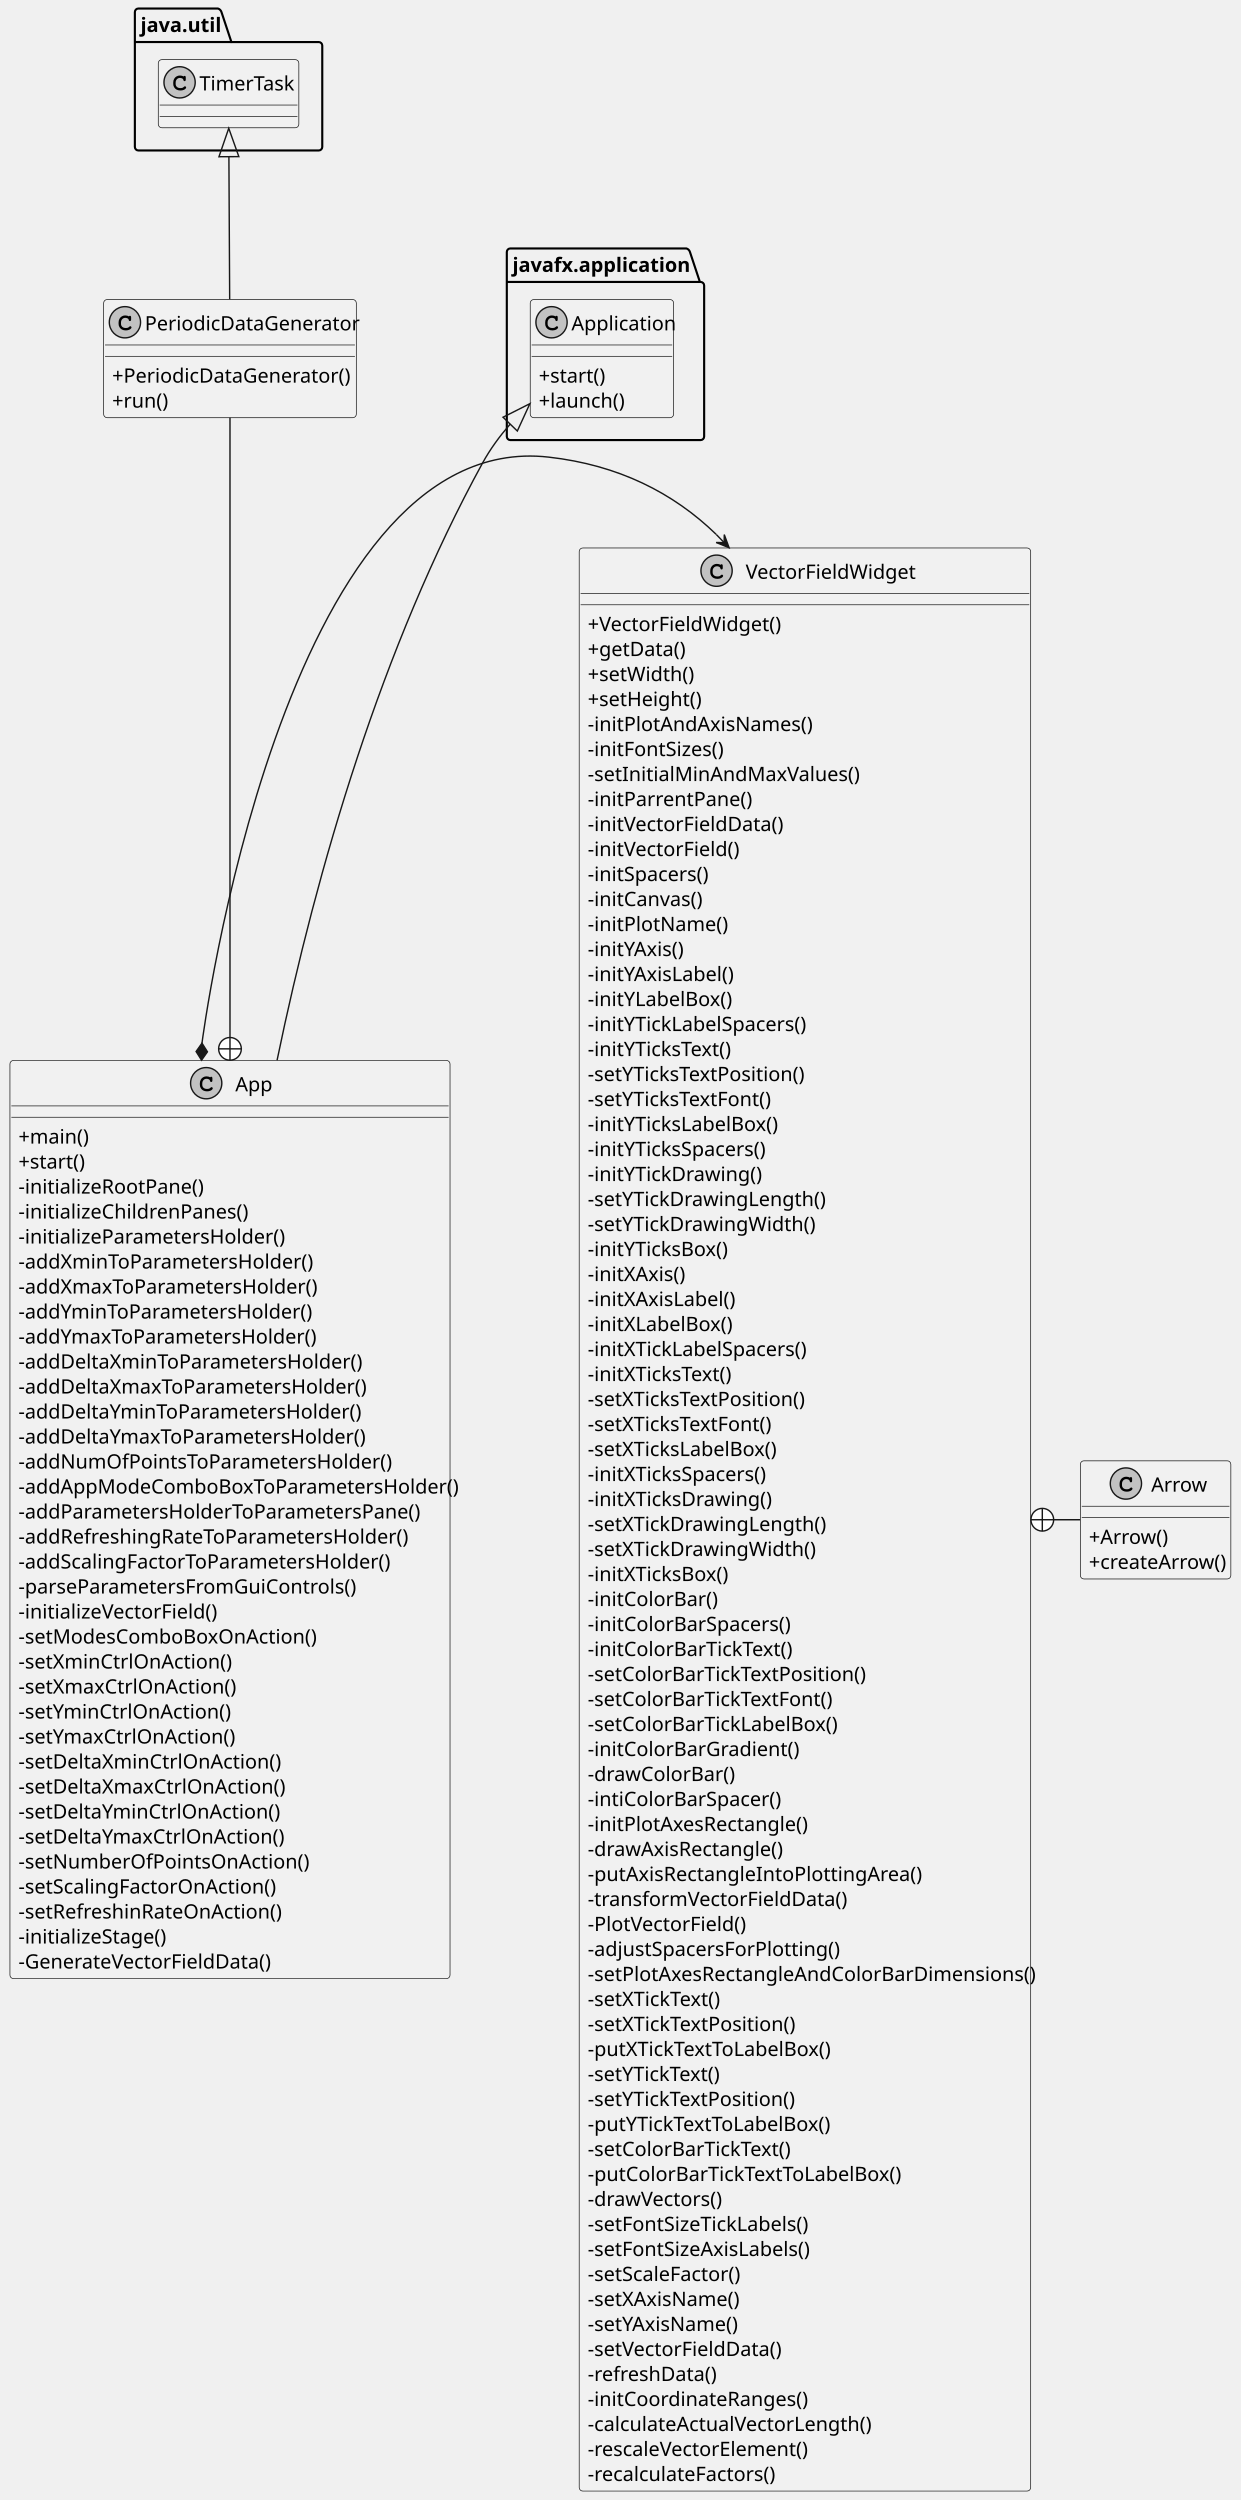
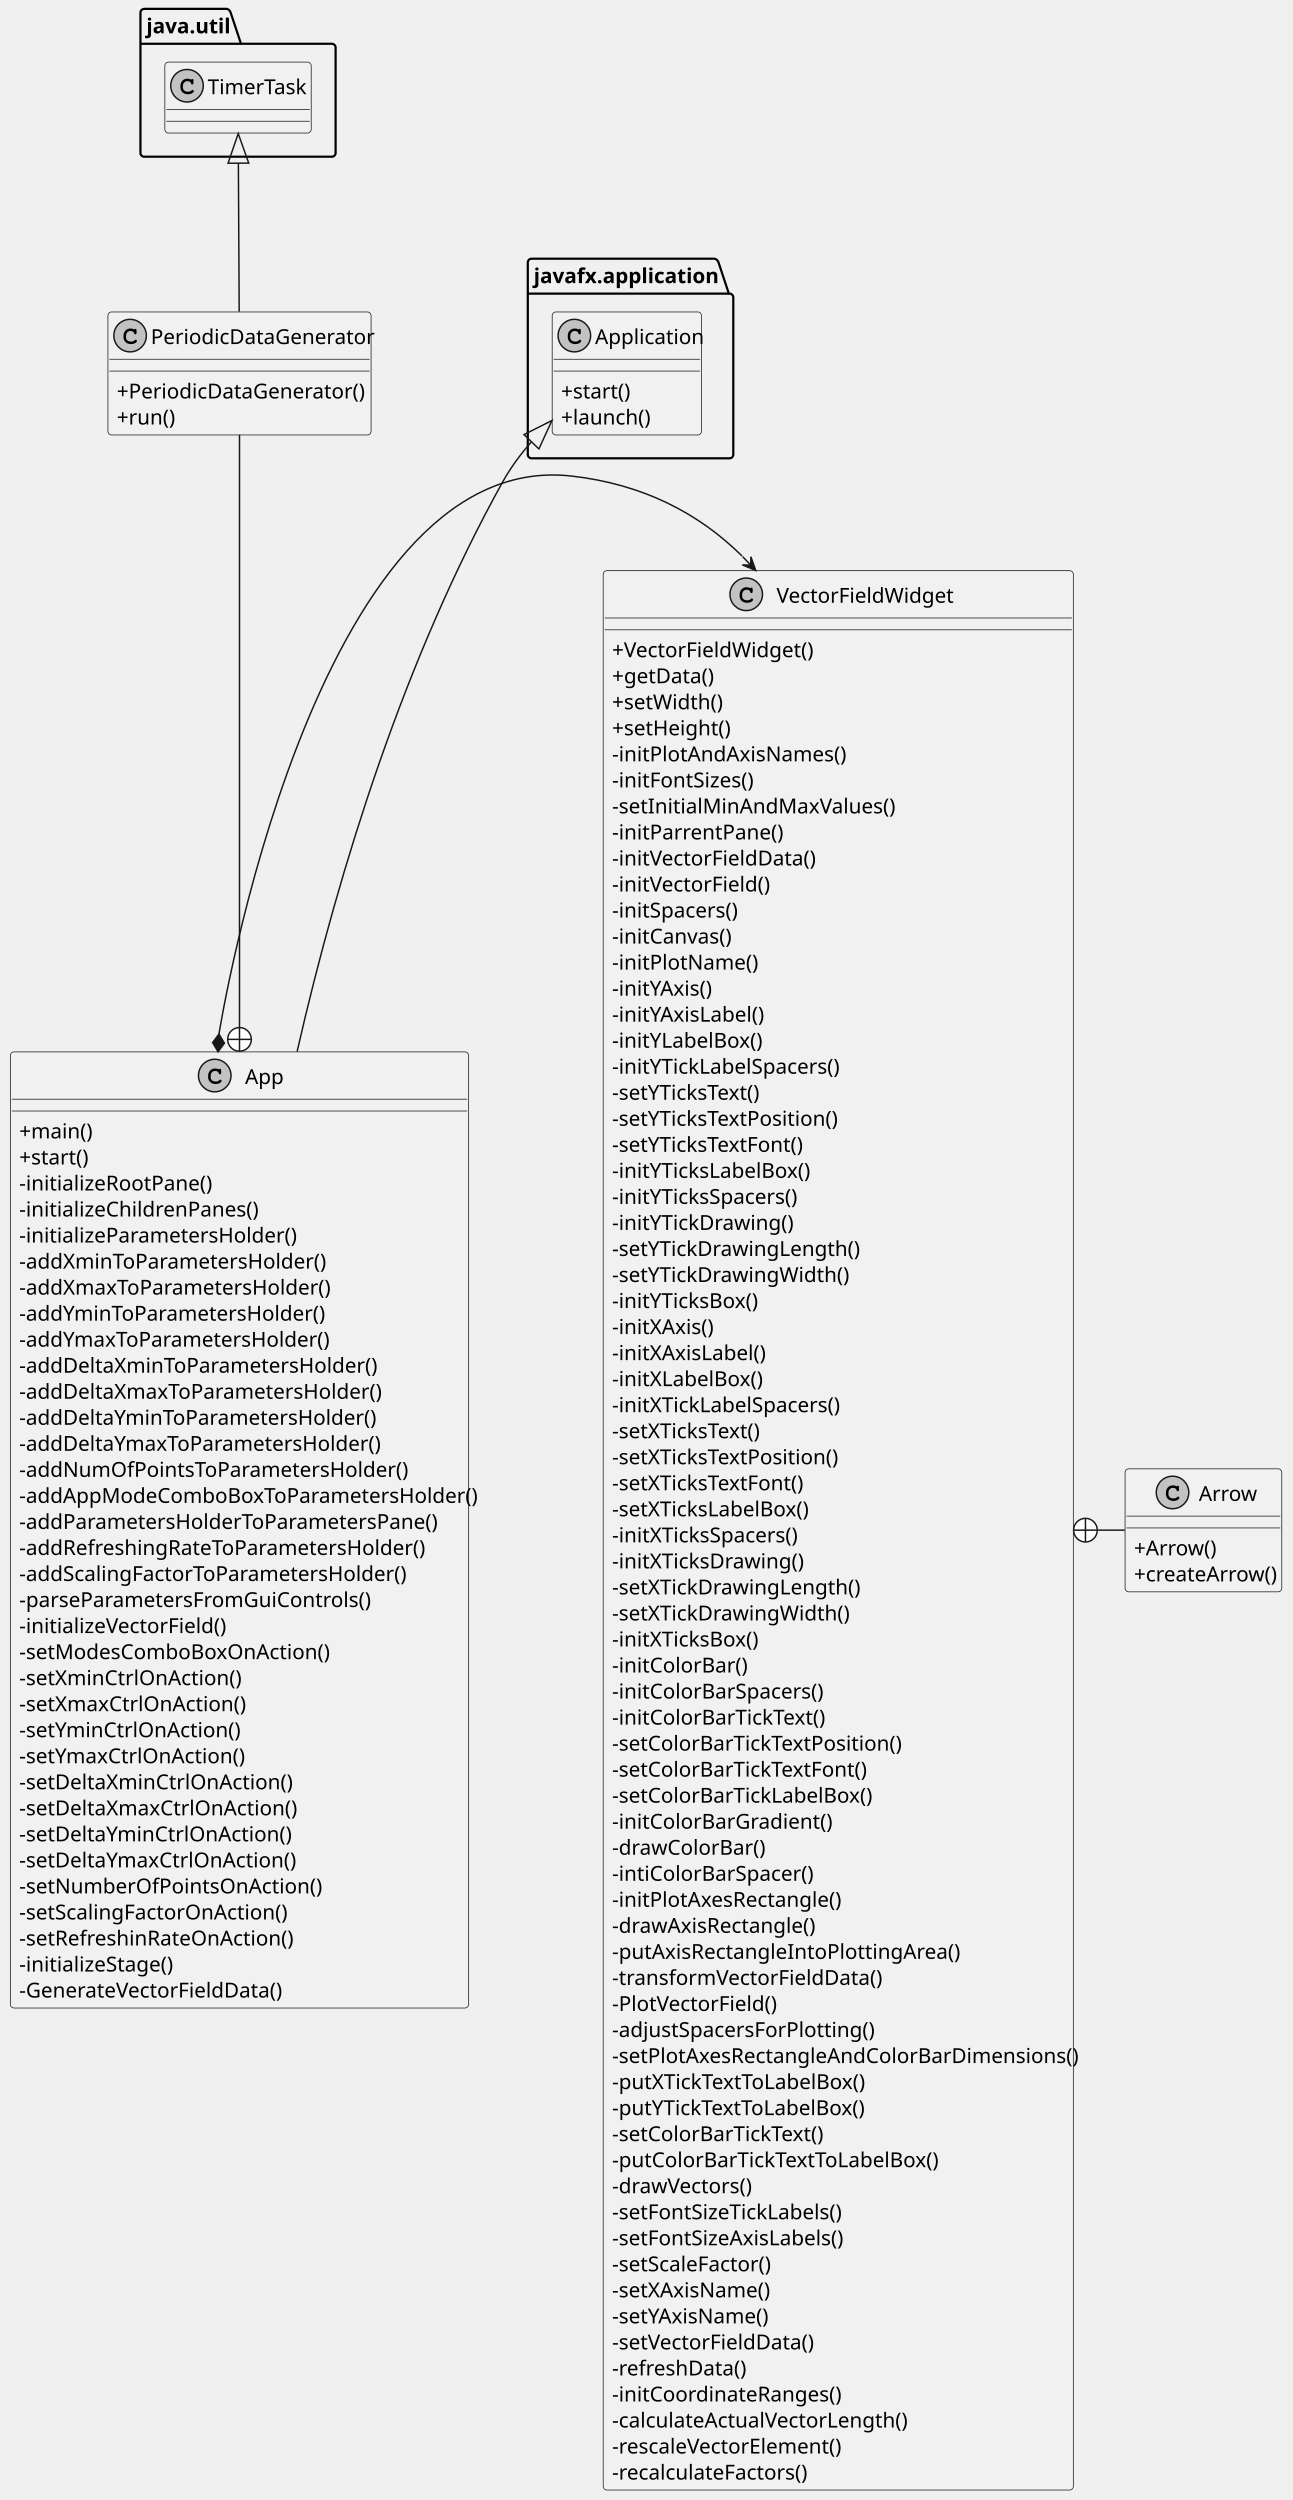
- <svg xmlns="http://www.w3.org/2000/svg" contentStyleType="text/css" height="1761px" preserveAspectRatio="none" style="width:874px;height:1761px;background:#FFFFFF;" version="1.1" viewBox="0 0 874 1761" width="874px" zoomAndPan="magnify">
+ <svg xmlns="http://www.w3.org/2000/svg" contentStyleType="text/css" height="1691px" preserveAspectRatio="none" style="width:874px;height:1691px;background:#FFFFFF;" version="1.1" viewBox="0 0 874 1691" width="874px" zoomAndPan="magnify">
  <defs />
  <g>
    <g id="cluster_javafx.application">
      <path d="M359.5,175 L483.5,175 A3.75,3.75 0 0 1 486,177.5 L493,198.609 L493.5,198.609 A2.5,2.5 0 0 1 496,201.109 L496,307.5 A2.5,2.5 0 0 1 493.5,310 L359.5,310 A2.5,2.5 0 0 1 357,307.5 L357,177.5 A2.5,2.5 0 0 1 359.5,175 " fill="none" style="stroke:#000000;stroke-width:1.5;" />
      <line style="stroke:#000000;stroke-width:1.5;" x1="357" x2="493" y1="198.609" y2="198.609" />
      <text fill="#000000" font-family="sans-serif" font-size="14" font-weight="bold" lengthAdjust="spacing" textLength="123" x="361" y="191.533">javafx.application</text>
    </g>
    <g id="cluster_java.util">
      <path d="M97.5,6 L153.5,6 A3.75,3.75 0 0 1 156,8.5 L163,29.609 L224.5,29.609 A2.5,2.5 0 0 1 227,32.109 L227,103.5 A2.5,2.5 0 0 1 224.5,106 L97.5,106 A2.5,2.5 0 0 1 95,103.5 L95,8.5 A2.5,2.5 0 0 1 97.5,6 " fill="none" style="stroke:#000000;stroke-width:1.5;" />
      <line style="stroke:#000000;stroke-width:1.5;" x1="95" x2="163" y1="29.609" y2="29.609" />
      <text fill="#000000" font-family="sans-serif" font-size="14" font-weight="bold" lengthAdjust="spacing" textLength="55" x="99" y="22.533">java.util</text>
    </g>
    <g id="elem_App">
-       <rect codeLine="11" fill="#F1F1F1" height="646.719" id="App" rx="2.5" ry="2.5" style="stroke:#181818;stroke-width:0.5;" width="310" x="7" y="747" />
-       <ellipse cx="145.25" cy="763" fill="#C2C2C2" rx="11" ry="11" style="stroke:#181818;stroke-width:1.0;" />
-       <path d="M148.016,758.875 Q148.172,758.656 148.359,758.547 Q148.547,758.438 148.766,758.438 Q149.141,758.438 149.375,758.703 Q149.609,758.953 149.609,759.562 L149.609,761.016 Q149.609,761.625 149.375,761.891 Q149.141,762.156 148.766,762.156 Q148.422,762.156 148.219,761.953 Q148.016,761.766 147.906,761.25 Q147.859,760.891 147.672,760.703 Q147.344,760.328 146.734,760.109 Q146.125,759.891 145.5,759.891 Q144.734,759.891 144.094,760.219 Q143.469,760.547 142.969,761.297 Q142.484,762.047 142.484,763.078 L142.484,764.172 Q142.484,765.406 143.375,766.234 Q144.266,767.047 145.859,767.047 Q146.797,767.047 147.453,766.797 Q147.844,766.641 148.266,766.203 Q148.531,765.938 148.672,765.859 Q148.828,765.781 149.031,765.781 Q149.359,765.781 149.609,766.047 Q149.875,766.297 149.875,766.641 Q149.875,766.984 149.531,767.391 Q149.031,767.969 148.234,768.297 Q147.156,768.75 145.859,768.75 Q144.344,768.75 143.141,768.125 Q142.156,767.625 141.469,766.562 Q140.781,765.484 140.781,764.203 L140.781,763.047 Q140.781,761.719 141.391,760.578 Q142.016,759.422 143.109,758.812 Q144.203,758.188 145.438,758.188 Q146.172,758.188 146.812,758.359 Q147.469,758.516 148.016,758.875 Z " fill="#000000" />
-       <text fill="#000000" font-family="sans-serif" font-size="14" lengthAdjust="spacing" textLength="25" x="165.75" y="768.729">App</text>
-       <line style="stroke:#181818;stroke-width:0.5;" x1="8" x2="316" y1="779" y2="779" />
-       <line style="stroke:#181818;stroke-width:0.5;" x1="8" x2="316" y1="787" y2="787" />
-       <text fill="#000000" font-family="sans-serif" font-size="14" lengthAdjust="spacing" textLength="48" x="13" y="805.533">+main()</text>
-       <text fill="#000000" font-family="sans-serif" font-size="14" lengthAdjust="spacing" textLength="46" x="13" y="823.143">+start()</text>
-       <text fill="#000000" font-family="sans-serif" font-size="14" lengthAdjust="spacing" textLength="127" x="13" y="840.752">-initializeRootPane()</text>
-       <text fill="#000000" font-family="sans-serif" font-size="14" lengthAdjust="spacing" textLength="157" x="13" y="858.361">-initializeChildrenPanes()</text>
-       <text fill="#000000" font-family="sans-serif" font-size="14" lengthAdjust="spacing" textLength="178" x="13" y="875.971">-initializeParametersHolder()</text>
-       <text fill="#000000" font-family="sans-serif" font-size="14" lengthAdjust="spacing" textLength="200" x="13" y="893.58">-addXminToParametersHolder()</text>
-       <text fill="#000000" font-family="sans-serif" font-size="14" lengthAdjust="spacing" textLength="203" x="13" y="911.189">-addXmaxToParametersHolder()</text>
-       <text fill="#000000" font-family="sans-serif" font-size="14" lengthAdjust="spacing" textLength="201" x="13" y="928.799">-addYminToParametersHolder()</text>
-       <text fill="#000000" font-family="sans-serif" font-size="14" lengthAdjust="spacing" textLength="204" x="13" y="946.408">-addYmaxToParametersHolder()</text>
-       <text fill="#000000" font-family="sans-serif" font-size="14" lengthAdjust="spacing" textLength="233" x="13" y="964.018">-addDeltaXminToParametersHolder()</text>
-       <text fill="#000000" font-family="sans-serif" font-size="14" lengthAdjust="spacing" textLength="236" x="13" y="981.627">-addDeltaXmaxToParametersHolder()</text>
-       <text fill="#000000" font-family="sans-serif" font-size="14" lengthAdjust="spacing" textLength="234" x="13" y="999.236">-addDeltaYminToParametersHolder()</text>
-       <text fill="#000000" font-family="sans-serif" font-size="14" lengthAdjust="spacing" textLength="237" x="13" y="1016.846">-addDeltaYmaxToParametersHolder()</text>
-       <text fill="#000000" font-family="sans-serif" font-size="14" lengthAdjust="spacing" textLength="252" x="13" y="1034.455">-addNumOfPointsToParametersHolder()</text>
-       <text fill="#000000" font-family="sans-serif" font-size="14" lengthAdjust="spacing" textLength="298" x="13" y="1052.064">-addAppModeComboBoxToParametersHolder()</text>
-       <text fill="#000000" font-family="sans-serif" font-size="14" lengthAdjust="spacing" textLength="276" x="13" y="1069.674">-addParametersHolderToParametersPane()</text>
-       <text fill="#000000" font-family="sans-serif" font-size="14" lengthAdjust="spacing" textLength="269" x="13" y="1087.283">-addRefreshingRateToParametersHolder()</text>
-       <text fill="#000000" font-family="sans-serif" font-size="14" lengthAdjust="spacing" textLength="257" x="13" y="1104.893">-addScalingFactorToParametersHolder()</text>
-       <text fill="#000000" font-family="sans-serif" font-size="14" lengthAdjust="spacing" textLength="232" x="13" y="1122.502">-parseParametersFromGuiControls()</text>
-       <text fill="#000000" font-family="sans-serif" font-size="14" lengthAdjust="spacing" textLength="136" x="13" y="1140.111">-initializeVectorField()</text>
-       <text fill="#000000" font-family="sans-serif" font-size="14" lengthAdjust="spacing" textLength="202" x="13" y="1157.721">-setModesComboBoxOnAction()</text>
-       <text fill="#000000" font-family="sans-serif" font-size="14" lengthAdjust="spacing" textLength="144" x="13" y="1175.33">-setXminCtrlOnAction()</text>
-       <text fill="#000000" font-family="sans-serif" font-size="14" lengthAdjust="spacing" textLength="147" x="13" y="1192.939">-setXmaxCtrlOnAction()</text>
-       <text fill="#000000" font-family="sans-serif" font-size="14" lengthAdjust="spacing" textLength="145" x="13" y="1210.549">-setYminCtrlOnAction()</text>
-       <text fill="#000000" font-family="sans-serif" font-size="14" lengthAdjust="spacing" textLength="148" x="13" y="1228.158">-setYmaxCtrlOnAction()</text>
-       <text fill="#000000" font-family="sans-serif" font-size="14" lengthAdjust="spacing" textLength="177" x="13" y="1245.768">-setDeltaXminCtrlOnAction()</text>
-       <text fill="#000000" font-family="sans-serif" font-size="14" lengthAdjust="spacing" textLength="180" x="13" y="1263.377">-setDeltaXmaxCtrlOnAction()</text>
-       <text fill="#000000" font-family="sans-serif" font-size="14" lengthAdjust="spacing" textLength="178" x="13" y="1280.986">-setDeltaYminCtrlOnAction()</text>
-       <text fill="#000000" font-family="sans-serif" font-size="14" lengthAdjust="spacing" textLength="181" x="13" y="1298.596">-setDeltaYmaxCtrlOnAction()</text>
-       <text fill="#000000" font-family="sans-serif" font-size="14" lengthAdjust="spacing" textLength="195" x="13" y="1316.205">-setNumberOfPointsOnAction()</text>
-       <text fill="#000000" font-family="sans-serif" font-size="14" lengthAdjust="spacing" textLength="179" x="13" y="1333.814">-setScalingFactorOnAction()</text>
-       <text fill="#000000" font-family="sans-serif" font-size="14" lengthAdjust="spacing" textLength="183" x="13" y="1351.424">-setRefreshinRateOnAction()</text>
-       <text fill="#000000" font-family="sans-serif" font-size="14" lengthAdjust="spacing" textLength="101" x="13" y="1369.033">-initializeStage()</text>
-       <text fill="#000000" font-family="sans-serif" font-size="14" lengthAdjust="spacing" textLength="177" x="13" y="1386.643">-GenerateVectorFieldData()</text>
+       <rect codeLine="11" fill="#F1F1F1" height="646.719" id="App" rx="2.5" ry="2.5" style="stroke:#181818;stroke-width:0.5;" width="310" x="7" y="711.5" />
+       <ellipse cx="145.25" cy="727.5" fill="#C2C2C2" rx="11" ry="11" style="stroke:#181818;stroke-width:1.0;" />
+       <path d="M148.016,723.375 Q148.172,723.156 148.359,723.047 Q148.547,722.938 148.766,722.938 Q149.141,722.938 149.375,723.203 Q149.609,723.453 149.609,724.062 L149.609,725.516 Q149.609,726.125 149.375,726.391 Q149.141,726.656 148.766,726.656 Q148.422,726.656 148.219,726.453 Q148.016,726.266 147.906,725.75 Q147.859,725.391 147.672,725.203 Q147.344,724.828 146.734,724.609 Q146.125,724.391 145.5,724.391 Q144.734,724.391 144.094,724.719 Q143.469,725.047 142.969,725.797 Q142.484,726.547 142.484,727.578 L142.484,728.672 Q142.484,729.906 143.375,730.734 Q144.266,731.547 145.859,731.547 Q146.797,731.547 147.453,731.297 Q147.844,731.141 148.266,730.703 Q148.531,730.438 148.672,730.359 Q148.828,730.281 149.031,730.281 Q149.359,730.281 149.609,730.547 Q149.875,730.797 149.875,731.141 Q149.875,731.484 149.531,731.891 Q149.031,732.469 148.234,732.797 Q147.156,733.25 145.859,733.25 Q144.344,733.25 143.141,732.625 Q142.156,732.125 141.469,731.062 Q140.781,729.984 140.781,728.703 L140.781,727.547 Q140.781,726.219 141.391,725.078 Q142.016,723.922 143.109,723.312 Q144.203,722.688 145.438,722.688 Q146.172,722.688 146.812,722.859 Q147.469,723.016 148.016,723.375 Z " fill="#000000" />
+       <text fill="#000000" font-family="sans-serif" font-size="14" lengthAdjust="spacing" textLength="25" x="165.75" y="733.229">App</text>
+       <line style="stroke:#181818;stroke-width:0.5;" x1="8" x2="316" y1="743.5" y2="743.5" />
+       <line style="stroke:#181818;stroke-width:0.5;" x1="8" x2="316" y1="751.5" y2="751.5" />
+       <text fill="#000000" font-family="sans-serif" font-size="14" lengthAdjust="spacing" textLength="48" x="13" y="770.033">+main()</text>
+       <text fill="#000000" font-family="sans-serif" font-size="14" lengthAdjust="spacing" textLength="46" x="13" y="787.643">+start()</text>
+       <text fill="#000000" font-family="sans-serif" font-size="14" lengthAdjust="spacing" textLength="127" x="13" y="805.252">-initializeRootPane()</text>
+       <text fill="#000000" font-family="sans-serif" font-size="14" lengthAdjust="spacing" textLength="157" x="13" y="822.861">-initializeChildrenPanes()</text>
+       <text fill="#000000" font-family="sans-serif" font-size="14" lengthAdjust="spacing" textLength="178" x="13" y="840.471">-initializeParametersHolder()</text>
+       <text fill="#000000" font-family="sans-serif" font-size="14" lengthAdjust="spacing" textLength="200" x="13" y="858.08">-addXminToParametersHolder()</text>
+       <text fill="#000000" font-family="sans-serif" font-size="14" lengthAdjust="spacing" textLength="203" x="13" y="875.689">-addXmaxToParametersHolder()</text>
+       <text fill="#000000" font-family="sans-serif" font-size="14" lengthAdjust="spacing" textLength="201" x="13" y="893.299">-addYminToParametersHolder()</text>
+       <text fill="#000000" font-family="sans-serif" font-size="14" lengthAdjust="spacing" textLength="204" x="13" y="910.908">-addYmaxToParametersHolder()</text>
+       <text fill="#000000" font-family="sans-serif" font-size="14" lengthAdjust="spacing" textLength="233" x="13" y="928.518">-addDeltaXminToParametersHolder()</text>
+       <text fill="#000000" font-family="sans-serif" font-size="14" lengthAdjust="spacing" textLength="236" x="13" y="946.127">-addDeltaXmaxToParametersHolder()</text>
+       <text fill="#000000" font-family="sans-serif" font-size="14" lengthAdjust="spacing" textLength="234" x="13" y="963.736">-addDeltaYminToParametersHolder()</text>
+       <text fill="#000000" font-family="sans-serif" font-size="14" lengthAdjust="spacing" textLength="237" x="13" y="981.346">-addDeltaYmaxToParametersHolder()</text>
+       <text fill="#000000" font-family="sans-serif" font-size="14" lengthAdjust="spacing" textLength="252" x="13" y="998.955">-addNumOfPointsToParametersHolder()</text>
+       <text fill="#000000" font-family="sans-serif" font-size="14" lengthAdjust="spacing" textLength="298" x="13" y="1016.564">-addAppModeComboBoxToParametersHolder()</text>
+       <text fill="#000000" font-family="sans-serif" font-size="14" lengthAdjust="spacing" textLength="276" x="13" y="1034.174">-addParametersHolderToParametersPane()</text>
+       <text fill="#000000" font-family="sans-serif" font-size="14" lengthAdjust="spacing" textLength="269" x="13" y="1051.783">-addRefreshingRateToParametersHolder()</text>
+       <text fill="#000000" font-family="sans-serif" font-size="14" lengthAdjust="spacing" textLength="257" x="13" y="1069.393">-addScalingFactorToParametersHolder()</text>
+       <text fill="#000000" font-family="sans-serif" font-size="14" lengthAdjust="spacing" textLength="232" x="13" y="1087.002">-parseParametersFromGuiControls()</text>
+       <text fill="#000000" font-family="sans-serif" font-size="14" lengthAdjust="spacing" textLength="136" x="13" y="1104.611">-initializeVectorField()</text>
+       <text fill="#000000" font-family="sans-serif" font-size="14" lengthAdjust="spacing" textLength="202" x="13" y="1122.221">-setModesComboBoxOnAction()</text>
+       <text fill="#000000" font-family="sans-serif" font-size="14" lengthAdjust="spacing" textLength="144" x="13" y="1139.83">-setXminCtrlOnAction()</text>
+       <text fill="#000000" font-family="sans-serif" font-size="14" lengthAdjust="spacing" textLength="147" x="13" y="1157.439">-setXmaxCtrlOnAction()</text>
+       <text fill="#000000" font-family="sans-serif" font-size="14" lengthAdjust="spacing" textLength="145" x="13" y="1175.049">-setYminCtrlOnAction()</text>
+       <text fill="#000000" font-family="sans-serif" font-size="14" lengthAdjust="spacing" textLength="148" x="13" y="1192.658">-setYmaxCtrlOnAction()</text>
+       <text fill="#000000" font-family="sans-serif" font-size="14" lengthAdjust="spacing" textLength="177" x="13" y="1210.268">-setDeltaXminCtrlOnAction()</text>
+       <text fill="#000000" font-family="sans-serif" font-size="14" lengthAdjust="spacing" textLength="180" x="13" y="1227.877">-setDeltaXmaxCtrlOnAction()</text>
+       <text fill="#000000" font-family="sans-serif" font-size="14" lengthAdjust="spacing" textLength="178" x="13" y="1245.486">-setDeltaYminCtrlOnAction()</text>
+       <text fill="#000000" font-family="sans-serif" font-size="14" lengthAdjust="spacing" textLength="181" x="13" y="1263.096">-setDeltaYmaxCtrlOnAction()</text>
+       <text fill="#000000" font-family="sans-serif" font-size="14" lengthAdjust="spacing" textLength="195" x="13" y="1280.705">-setNumberOfPointsOnAction()</text>
+       <text fill="#000000" font-family="sans-serif" font-size="14" lengthAdjust="spacing" textLength="179" x="13" y="1298.314">-setScalingFactorOnAction()</text>
+       <text fill="#000000" font-family="sans-serif" font-size="14" lengthAdjust="spacing" textLength="183" x="13" y="1315.924">-setRefreshinRateOnAction()</text>
+       <text fill="#000000" font-family="sans-serif" font-size="14" lengthAdjust="spacing" textLength="101" x="13" y="1333.533">-initializeStage()</text>
+       <text fill="#000000" font-family="sans-serif" font-size="14" lengthAdjust="spacing" textLength="177" x="13" y="1351.143">-GenerateVectorFieldData()</text>
    </g>
    <g id="elem_PeriodicDataGenerator">
      <rect codeLine="47" fill="#F1F1F1" height="83.219" id="PeriodicDataGenerator" rx="2.5" ry="2.5" style="stroke:#181818;stroke-width:0.5;" width="178" x="73" y="211" />
      <ellipse cx="88" cy="227" fill="#C2C2C2" rx="11" ry="11" style="stroke:#181818;stroke-width:1.0;" />
      <path d="M90.766,222.875 Q90.922,222.656 91.109,222.547 Q91.297,222.438 91.516,222.438 Q91.891,222.438 92.125,222.703 Q92.359,222.953 92.359,223.562 L92.359,225.016 Q92.359,225.625 92.125,225.891 Q91.891,226.156 91.516,226.156 Q91.172,226.156 90.969,225.953 Q90.766,225.766 90.656,225.25 Q90.609,224.891 90.422,224.703 Q90.094,224.328 89.484,224.109 Q88.875,223.891 88.25,223.891 Q87.484,223.891 86.844,224.219 Q86.219,224.547 85.719,225.297 Q85.234,226.047 85.234,227.078 L85.234,228.172 Q85.234,229.406 86.125,230.234 Q87.016,231.047 88.609,231.047 Q89.547,231.047 90.203,230.797 Q90.594,230.641 91.016,230.203 Q91.281,229.938 91.422,229.859 Q91.578,229.781 91.781,229.781 Q92.109,229.781 92.359,230.047 Q92.625,230.297 92.625,230.641 Q92.625,230.984 92.281,231.391 Q91.781,231.969 90.984,232.297 Q89.906,232.75 88.609,232.75 Q87.094,232.75 85.891,232.125 Q84.906,231.625 84.219,230.562 Q83.531,229.484 83.531,228.203 L83.531,227.047 Q83.531,225.719 84.141,224.578 Q84.766,223.422 85.859,222.812 Q86.953,222.188 88.188,222.188 Q88.922,222.188 89.562,222.359 Q90.219,222.516 90.766,222.875 Z " fill="#000000" />
      <text fill="#000000" font-family="sans-serif" font-size="14" lengthAdjust="spacing" textLength="146" x="102" y="232.728">PeriodicDataGenerator</text>
      <line style="stroke:#181818;stroke-width:0.5;" x1="74" x2="250" y1="243" y2="243" />
      <line style="stroke:#181818;stroke-width:0.5;" x1="74" x2="250" y1="251" y2="251" />
      <text fill="#000000" font-family="sans-serif" font-size="14" lengthAdjust="spacing" textLength="164" x="79" y="269.533">+PeriodicDataGenerator()</text>
      <text fill="#000000" font-family="sans-serif" font-size="14" lengthAdjust="spacing" textLength="39" x="79" y="287.143">+run()</text>
    </g>
    <g id="elem_javafx.application.Application">
      <rect codeLine="7" fill="#F1F1F1" height="83.219" id="javafx.application.Application" rx="2.5" ry="2.5" style="stroke:#181818;stroke-width:0.5;" width="101" x="373.5" y="211" />
      <ellipse cx="388.5" cy="227" fill="#C2C2C2" rx="11" ry="11" style="stroke:#181818;stroke-width:1.0;" />
      <path d="M391.266,222.875 Q391.422,222.656 391.609,222.547 Q391.797,222.438 392.016,222.438 Q392.391,222.438 392.625,222.703 Q392.859,222.953 392.859,223.562 L392.859,225.016 Q392.859,225.625 392.625,225.891 Q392.391,226.156 392.016,226.156 Q391.672,226.156 391.469,225.953 Q391.266,225.766 391.156,225.25 Q391.109,224.891 390.922,224.703 Q390.594,224.328 389.984,224.109 Q389.375,223.891 388.75,223.891 Q387.984,223.891 387.344,224.219 Q386.719,224.547 386.219,225.297 Q385.734,226.047 385.734,227.078 L385.734,228.172 Q385.734,229.406 386.625,230.234 Q387.516,231.047 389.109,231.047 Q390.047,231.047 390.703,230.797 Q391.094,230.641 391.516,230.203 Q391.781,229.938 391.922,229.859 Q392.078,229.781 392.281,229.781 Q392.609,229.781 392.859,230.047 Q393.125,230.297 393.125,230.641 Q393.125,230.984 392.781,231.391 Q392.281,231.969 391.484,232.297 Q390.406,232.75 389.109,232.75 Q387.594,232.75 386.391,232.125 Q385.406,231.625 384.719,230.562 Q384.031,229.484 384.031,228.203 L384.031,227.047 Q384.031,225.719 384.641,224.578 Q385.266,223.422 386.359,222.812 Q387.453,222.188 388.688,222.188 Q389.422,222.188 390.062,222.359 Q390.719,222.516 391.266,222.875 Z " fill="#000000" />
      <text fill="#000000" font-family="sans-serif" font-size="14" lengthAdjust="spacing" textLength="69" x="402.5" y="232.728">Application</text>
      <line style="stroke:#181818;stroke-width:0.5;" x1="374.5" x2="473.5" y1="243" y2="243" />
      <line style="stroke:#181818;stroke-width:0.5;" x1="374.5" x2="473.5" y1="251" y2="251" />
      <text fill="#000000" font-family="sans-serif" font-size="14" lengthAdjust="spacing" textLength="46" x="379.5" y="269.533">+start()</text>
      <text fill="#000000" font-family="sans-serif" font-size="14" lengthAdjust="spacing" textLength="60" x="379.5" y="287.143">+launch()</text>
    </g>
    <g id="elem_java.util.TimerTask">
      <rect codeLine="51" fill="#F1F1F1" height="48" id="java.util.TimerTask" rx="2.5" ry="2.5" style="stroke:#181818;stroke-width:0.5;" width="99" x="111.5" y="42" />
      <ellipse cx="126.5" cy="58" fill="#C2C2C2" rx="11" ry="11" style="stroke:#181818;stroke-width:1.0;" />
      <path d="M129.266,53.875 Q129.422,53.656 129.609,53.547 Q129.797,53.438 130.016,53.438 Q130.391,53.438 130.625,53.703 Q130.859,53.953 130.859,54.562 L130.859,56.016 Q130.859,56.625 130.625,56.891 Q130.391,57.156 130.016,57.156 Q129.672,57.156 129.469,56.953 Q129.266,56.766 129.156,56.25 Q129.109,55.891 128.922,55.703 Q128.594,55.328 127.984,55.109 Q127.375,54.891 126.75,54.891 Q125.984,54.891 125.344,55.219 Q124.719,55.547 124.219,56.297 Q123.734,57.047 123.734,58.078 L123.734,59.172 Q123.734,60.406 124.625,61.234 Q125.516,62.047 127.109,62.047 Q128.047,62.047 128.703,61.797 Q129.094,61.641 129.516,61.203 Q129.781,60.938 129.922,60.859 Q130.078,60.781 130.281,60.781 Q130.609,60.781 130.859,61.047 Q131.125,61.297 131.125,61.641 Q131.125,61.984 130.781,62.391 Q130.281,62.969 129.484,63.297 Q128.406,63.75 127.109,63.75 Q125.594,63.75 124.391,63.125 Q123.406,62.625 122.719,61.562 Q122.031,60.484 122.031,59.203 L122.031,58.047 Q122.031,56.719 122.641,55.578 Q123.266,54.422 124.359,53.812 Q125.453,53.188 126.688,53.188 Q127.422,53.188 128.062,53.359 Q128.719,53.516 129.266,53.875 Z " fill="#000000" />
      <text fill="#000000" font-family="sans-serif" font-size="14" lengthAdjust="spacing" textLength="67" x="140.5" y="63.728">TimerTask</text>
      <line style="stroke:#181818;stroke-width:0.5;" x1="112.5" x2="209.5" y1="74" y2="74" />
      <line style="stroke:#181818;stroke-width:0.5;" x1="112.5" x2="209.5" y1="82" y2="82" />
    </g>
    <g id="elem_VectorFieldWidget">
-       <rect codeLine="56" fill="#F1F1F1" height="1368.703" id="VectorFieldWidget" rx="2.5" ry="2.5" style="stroke:#181818;stroke-width:0.5;" width="318" x="408" y="386" />
+       <rect codeLine="56" fill="#F1F1F1" height="1298.266" id="VectorFieldWidget" rx="2.5" ry="2.5" style="stroke:#181818;stroke-width:0.5;" width="318" x="408" y="386" />
      <ellipse cx="504.75" cy="402" fill="#C2C2C2" rx="11" ry="11" style="stroke:#181818;stroke-width:1.0;" />
      <path d="M507.516,397.875 Q507.672,397.656 507.859,397.547 Q508.047,397.438 508.266,397.438 Q508.641,397.438 508.875,397.703 Q509.109,397.953 509.109,398.562 L509.109,400.016 Q509.109,400.625 508.875,400.891 Q508.641,401.156 508.266,401.156 Q507.922,401.156 507.719,400.953 Q507.516,400.766 507.406,400.25 Q507.359,399.891 507.172,399.703 Q506.844,399.328 506.234,399.109 Q505.625,398.891 505,398.891 Q504.234,398.891 503.594,399.219 Q502.969,399.547 502.469,400.297 Q501.984,401.047 501.984,402.078 L501.984,403.172 Q501.984,404.406 502.875,405.234 Q503.766,406.047 505.359,406.047 Q506.297,406.047 506.953,405.797 Q507.344,405.641 507.766,405.203 Q508.031,404.938 508.172,404.859 Q508.328,404.781 508.531,404.781 Q508.859,404.781 509.109,405.047 Q509.375,405.297 509.375,405.641 Q509.375,405.984 509.031,406.391 Q508.531,406.969 507.734,407.297 Q506.656,407.75 505.359,407.75 Q503.844,407.75 502.641,407.125 Q501.656,406.625 500.969,405.562 Q500.281,404.484 500.281,403.203 L500.281,402.047 Q500.281,400.719 500.891,399.578 Q501.516,398.422 502.609,397.812 Q503.703,397.188 504.938,397.188 Q505.672,397.188 506.312,397.359 Q506.969,397.516 507.516,397.875 Z " fill="#000000" />
      <text fill="#000000" font-family="sans-serif" font-size="14" lengthAdjust="spacing" textLength="116" x="525.25" y="407.728">VectorFieldWidget</text>
      <line style="stroke:#181818;stroke-width:0.5;" x1="409" x2="725" y1="418" y2="418" />
      <line style="stroke:#181818;stroke-width:0.5;" x1="409" x2="725" y1="426" y2="426" />
      <text fill="#000000" font-family="sans-serif" font-size="14" lengthAdjust="spacing" textLength="134" x="414" y="444.533">+VectorFieldWidget()</text>
      <text fill="#000000" font-family="sans-serif" font-size="14" lengthAdjust="spacing" textLength="68" x="414" y="462.143">+getData()</text>
      <text fill="#000000" font-family="sans-serif" font-size="14" lengthAdjust="spacing" textLength="73" x="414" y="479.752">+setWidth()</text>
      <text fill="#000000" font-family="sans-serif" font-size="14" lengthAdjust="spacing" textLength="77" x="414" y="497.361">+setHeight()</text>
      <text fill="#000000" font-family="sans-serif" font-size="14" lengthAdjust="spacing" textLength="150" x="414" y="514.971">-initPlotAndAxisNames()</text>
      <text fill="#000000" font-family="sans-serif" font-size="14" lengthAdjust="spacing" textLength="95" x="414" y="532.58">-initFontSizes()</text>
      <text fill="#000000" font-family="sans-serif" font-size="14" lengthAdjust="spacing" textLength="181" x="414" y="550.189">-setInitialMinAndMaxValues()</text>
      <text fill="#000000" font-family="sans-serif" font-size="14" lengthAdjust="spacing" textLength="113" x="414" y="567.799">-initParrentPane()</text>
      <text fill="#000000" font-family="sans-serif" font-size="14" lengthAdjust="spacing" textLength="135" x="414" y="585.408">-initVectorFieldData()</text>
      <text fill="#000000" font-family="sans-serif" font-size="14" lengthAdjust="spacing" textLength="105" x="414" y="603.018">-initVectorField()</text>
      <text fill="#000000" font-family="sans-serif" font-size="14" lengthAdjust="spacing" textLength="85" x="414" y="620.627">-initSpacers()</text>
      <text fill="#000000" font-family="sans-serif" font-size="14" lengthAdjust="spacing" textLength="81" x="414" y="638.236">-initCanvas()</text>
      <text fill="#000000" font-family="sans-serif" font-size="14" lengthAdjust="spacing" textLength="93" x="414" y="655.846">-initPlotName()</text>
      <text fill="#000000" font-family="sans-serif" font-size="14" lengthAdjust="spacing" textLength="67" x="414" y="673.455">-initYAxis()</text>
      <text fill="#000000" font-family="sans-serif" font-size="14" lengthAdjust="spacing" textLength="102" x="414" y="691.064">-initYAxisLabel()</text>
      <text fill="#000000" font-family="sans-serif" font-size="14" lengthAdjust="spacing" textLength="100" x="414" y="708.674">-initYLabelBox()</text>
      <text fill="#000000" font-family="sans-serif" font-size="14" lengthAdjust="spacing" textLength="155" x="414" y="726.283">-initYTickLabelSpacers()</text>
-       <text fill="#000000" font-family="sans-serif" font-size="14" lengthAdjust="spacing" textLength="102" x="414" y="743.893">-initYTicksText()</text>
+       <text fill="#000000" font-family="sans-serif" font-size="14" lengthAdjust="spacing" textLength="103" x="414" y="743.893">-setYTicksText()</text>
      <text fill="#000000" font-family="sans-serif" font-size="14" lengthAdjust="spacing" textLength="153" x="414" y="761.502">-setYTicksTextPosition()</text>
      <text fill="#000000" font-family="sans-serif" font-size="14" lengthAdjust="spacing" textLength="132" x="414" y="779.111">-setYTicksTextFont()</text>
      <text fill="#000000" font-family="sans-serif" font-size="14" lengthAdjust="spacing" textLength="133" x="414" y="796.721">-initYTicksLabelBox()</text>
      <text fill="#000000" font-family="sans-serif" font-size="14" lengthAdjust="spacing" textLength="127" x="414" y="814.33">-initYTicksSpacers()</text>
      <text fill="#000000" font-family="sans-serif" font-size="14" lengthAdjust="spacing" textLength="119" x="414" y="831.939">-initYTickDrawing()</text>
      <text fill="#000000" font-family="sans-serif" font-size="14" lengthAdjust="spacing" textLength="164" x="414" y="849.549">-setYTickDrawingLength()</text>
      <text fill="#000000" font-family="sans-serif" font-size="14" lengthAdjust="spacing" textLength="156" x="414" y="867.158">-setYTickDrawingWidth()</text>
      <text fill="#000000" font-family="sans-serif" font-size="14" lengthAdjust="spacing" textLength="98" x="414" y="884.768">-initYTicksBox()</text>
      <text fill="#000000" font-family="sans-serif" font-size="14" lengthAdjust="spacing" textLength="66" x="414" y="902.377">-initXAxis()</text>
      <text fill="#000000" font-family="sans-serif" font-size="14" lengthAdjust="spacing" textLength="101" x="414" y="919.986">-initXAxisLabel()</text>
      <text fill="#000000" font-family="sans-serif" font-size="14" lengthAdjust="spacing" textLength="99" x="414" y="937.596">-initXLabelBox()</text>
      <text fill="#000000" font-family="sans-serif" font-size="14" lengthAdjust="spacing" textLength="154" x="414" y="955.205">-initXTickLabelSpacers()</text>
-       <text fill="#000000" font-family="sans-serif" font-size="14" lengthAdjust="spacing" textLength="101" x="414" y="972.814">-initXTicksText()</text>
+       <text fill="#000000" font-family="sans-serif" font-size="14" lengthAdjust="spacing" textLength="102" x="414" y="972.814">-setXTicksText()</text>
      <text fill="#000000" font-family="sans-serif" font-size="14" lengthAdjust="spacing" textLength="152" x="414" y="990.424">-setXTicksTextPosition()</text>
      <text fill="#000000" font-family="sans-serif" font-size="14" lengthAdjust="spacing" textLength="131" x="414" y="1008.033">-setXTicksTextFont()</text>
      <text fill="#000000" font-family="sans-serif" font-size="14" lengthAdjust="spacing" textLength="133" x="414" y="1025.643">-setXTicksLabelBox()</text>
      <text fill="#000000" font-family="sans-serif" font-size="14" lengthAdjust="spacing" textLength="126" x="414" y="1043.252">-initXTicksSpacers()</text>
      <text fill="#000000" font-family="sans-serif" font-size="14" lengthAdjust="spacing" textLength="125" x="414" y="1060.861">-initXTicksDrawing()</text>
      <text fill="#000000" font-family="sans-serif" font-size="14" lengthAdjust="spacing" textLength="163" x="414" y="1078.471">-setXTickDrawingLength()</text>
      <text fill="#000000" font-family="sans-serif" font-size="14" lengthAdjust="spacing" textLength="155" x="414" y="1096.08">-setXTickDrawingWidth()</text>
      <text fill="#000000" font-family="sans-serif" font-size="14" lengthAdjust="spacing" textLength="97" x="414" y="1113.689">-initXTicksBox()</text>
      <text fill="#000000" font-family="sans-serif" font-size="14" lengthAdjust="spacing" textLength="89" x="414" y="1131.299">-initColorBar()</text>
      <text fill="#000000" font-family="sans-serif" font-size="14" lengthAdjust="spacing" textLength="141" x="414" y="1148.908">-initColorBarSpacers()</text>
      <text fill="#000000" font-family="sans-serif" font-size="14" lengthAdjust="spacing" textLength="142" x="414" y="1166.518">-initColorBarTickText()</text>
      <text fill="#000000" font-family="sans-serif" font-size="14" lengthAdjust="spacing" textLength="193" x="414" y="1184.127">-setColorBarTickTextPosition()</text>
      <text fill="#000000" font-family="sans-serif" font-size="14" lengthAdjust="spacing" textLength="172" x="414" y="1201.736">-setColorBarTickTextFont()</text>
      <text fill="#000000" font-family="sans-serif" font-size="14" lengthAdjust="spacing" textLength="174" x="414" y="1219.346">-setColorBarTickLabelBox()</text>
      <text fill="#000000" font-family="sans-serif" font-size="14" lengthAdjust="spacing" textLength="144" x="414" y="1236.955">-initColorBarGradient()</text>
      <text fill="#000000" font-family="sans-serif" font-size="14" lengthAdjust="spacing" textLength="101" x="414" y="1254.564">-drawColorBar()</text>
      <text fill="#000000" font-family="sans-serif" font-size="14" lengthAdjust="spacing" textLength="134" x="414" y="1272.174">-intiColorBarSpacer()</text>
      <text fill="#000000" font-family="sans-serif" font-size="14" lengthAdjust="spacing" textLength="151" x="414" y="1289.783">-initPlotAxesRectangle()</text>
      <text fill="#000000" font-family="sans-serif" font-size="14" lengthAdjust="spacing" textLength="134" x="414" y="1307.393">-drawAxisRectangle()</text>
      <text fill="#000000" font-family="sans-serif" font-size="14" lengthAdjust="spacing" textLength="224" x="414" y="1325.002">-putAxisRectangleIntoPlottingArea()</text>
      <text fill="#000000" font-family="sans-serif" font-size="14" lengthAdjust="spacing" textLength="177" x="414" y="1342.611">-transformVectorFieldData()</text>
      <text fill="#000000" font-family="sans-serif" font-size="14" lengthAdjust="spacing" textLength="111" x="414" y="1360.221">-PlotVectorField()</text>
      <text fill="#000000" font-family="sans-serif" font-size="14" lengthAdjust="spacing" textLength="174" x="414" y="1377.83">-adjustSpacersForPlotting()</text>
      <text fill="#000000" font-family="sans-serif" font-size="14" lengthAdjust="spacing" textLength="306" x="414" y="1395.439">-setPlotAxesRectangleAndColorBarDimensions()</text>
-       <text fill="#000000" font-family="sans-serif" font-size="14" lengthAdjust="spacing" textLength="95" x="414" y="1413.049">-setXTickText()</text>
-       <text fill="#000000" font-family="sans-serif" font-size="14" lengthAdjust="spacing" textLength="145" x="414" y="1430.658">-setXTickTextPosition()</text>
-       <text fill="#000000" font-family="sans-serif" font-size="14" lengthAdjust="spacing" textLength="171" x="414" y="1448.268">-putXTickTextToLabelBox()</text>
-       <text fill="#000000" font-family="sans-serif" font-size="14" lengthAdjust="spacing" textLength="96" x="414" y="1465.877">-setYTickText()</text>
-       <text fill="#000000" font-family="sans-serif" font-size="14" lengthAdjust="spacing" textLength="146" x="414" y="1483.486">-setYTickTextPosition()</text>
-       <text fill="#000000" font-family="sans-serif" font-size="14" lengthAdjust="spacing" textLength="172" x="414" y="1501.096">-putYTickTextToLabelBox()</text>
-       <text fill="#000000" font-family="sans-serif" font-size="14" lengthAdjust="spacing" textLength="143" x="414" y="1518.705">-setColorBarTickText()</text>
-       <text fill="#000000" font-family="sans-serif" font-size="14" lengthAdjust="spacing" textLength="219" x="414" y="1536.314">-putColorBarTickTextToLabelBox()</text>
-       <text fill="#000000" font-family="sans-serif" font-size="14" lengthAdjust="spacing" textLength="93" x="414" y="1553.924">-drawVectors()</text>
-       <text fill="#000000" font-family="sans-serif" font-size="14" lengthAdjust="spacing" textLength="157" x="414" y="1571.533">-setFontSizeTickLabels()</text>
-       <text fill="#000000" font-family="sans-serif" font-size="14" lengthAdjust="spacing" textLength="156" x="414" y="1589.143">-setFontSizeAxisLabels()</text>
-       <text fill="#000000" font-family="sans-serif" font-size="14" lengthAdjust="spacing" textLength="110" x="414" y="1606.752">-setScaleFactor()</text>
-       <text fill="#000000" font-family="sans-serif" font-size="14" lengthAdjust="spacing" textLength="103" x="414" y="1624.361">-setXAxisName()</text>
-       <text fill="#000000" font-family="sans-serif" font-size="14" lengthAdjust="spacing" textLength="104" x="414" y="1641.971">-setYAxisName()</text>
-       <text fill="#000000" font-family="sans-serif" font-size="14" lengthAdjust="spacing" textLength="136" x="414" y="1659.58">-setVectorFieldData()</text>
-       <text fill="#000000" font-family="sans-serif" font-size="14" lengthAdjust="spacing" textLength="90" x="414" y="1677.189">-refreshData()</text>
-       <text fill="#000000" font-family="sans-serif" font-size="14" lengthAdjust="spacing" textLength="152" x="414" y="1694.799">-initCoordinateRanges()</text>
-       <text fill="#000000" font-family="sans-serif" font-size="14" lengthAdjust="spacing" textLength="195" x="414" y="1712.408">-calculateActualVectorLength()</text>
-       <text fill="#000000" font-family="sans-serif" font-size="14" lengthAdjust="spacing" textLength="153" x="414" y="1730.018">-rescaleVectorElement()</text>
-       <text fill="#000000" font-family="sans-serif" font-size="14" lengthAdjust="spacing" textLength="132" x="414" y="1747.627">-recalculateFactors()</text>
+       <text fill="#000000" font-family="sans-serif" font-size="14" lengthAdjust="spacing" textLength="171" x="414" y="1413.049">-putXTickTextToLabelBox()</text>
+       <text fill="#000000" font-family="sans-serif" font-size="14" lengthAdjust="spacing" textLength="172" x="414" y="1430.658">-putYTickTextToLabelBox()</text>
+       <text fill="#000000" font-family="sans-serif" font-size="14" lengthAdjust="spacing" textLength="143" x="414" y="1448.268">-setColorBarTickText()</text>
+       <text fill="#000000" font-family="sans-serif" font-size="14" lengthAdjust="spacing" textLength="219" x="414" y="1465.877">-putColorBarTickTextToLabelBox()</text>
+       <text fill="#000000" font-family="sans-serif" font-size="14" lengthAdjust="spacing" textLength="93" x="414" y="1483.486">-drawVectors()</text>
+       <text fill="#000000" font-family="sans-serif" font-size="14" lengthAdjust="spacing" textLength="157" x="414" y="1501.096">-setFontSizeTickLabels()</text>
+       <text fill="#000000" font-family="sans-serif" font-size="14" lengthAdjust="spacing" textLength="156" x="414" y="1518.705">-setFontSizeAxisLabels()</text>
+       <text fill="#000000" font-family="sans-serif" font-size="14" lengthAdjust="spacing" textLength="110" x="414" y="1536.314">-setScaleFactor()</text>
+       <text fill="#000000" font-family="sans-serif" font-size="14" lengthAdjust="spacing" textLength="103" x="414" y="1553.924">-setXAxisName()</text>
+       <text fill="#000000" font-family="sans-serif" font-size="14" lengthAdjust="spacing" textLength="104" x="414" y="1571.533">-setYAxisName()</text>
+       <text fill="#000000" font-family="sans-serif" font-size="14" lengthAdjust="spacing" textLength="136" x="414" y="1589.143">-setVectorFieldData()</text>
+       <text fill="#000000" font-family="sans-serif" font-size="14" lengthAdjust="spacing" textLength="90" x="414" y="1606.752">-refreshData()</text>
+       <text fill="#000000" font-family="sans-serif" font-size="14" lengthAdjust="spacing" textLength="152" x="414" y="1624.361">-initCoordinateRanges()</text>
+       <text fill="#000000" font-family="sans-serif" font-size="14" lengthAdjust="spacing" textLength="195" x="414" y="1641.971">-calculateActualVectorLength()</text>
+       <text fill="#000000" font-family="sans-serif" font-size="14" lengthAdjust="spacing" textLength="153" x="414" y="1659.58">-rescaleVectorElement()</text>
+       <text fill="#000000" font-family="sans-serif" font-size="14" lengthAdjust="spacing" textLength="132" x="414" y="1677.189">-recalculateFactors()</text>
    </g>
    <g id="elem_Arrow">
-       <rect codeLine="134" fill="#F1F1F1" height="83.219" id="Arrow" rx="2.5" ry="2.5" style="stroke:#181818;stroke-width:0.5;" width="106" x="761" y="1029" />
-       <ellipse cx="793.1" cy="1045" fill="#C2C2C2" rx="11" ry="11" style="stroke:#181818;stroke-width:1.0;" />
-       <path d="M795.866,1040.875 Q796.022,1040.656 796.209,1040.547 Q796.397,1040.438 796.616,1040.438 Q796.991,1040.438 797.225,1040.703 Q797.459,1040.953 797.459,1041.562 L797.459,1043.016 Q797.459,1043.625 797.225,1043.891 Q796.991,1044.156 796.616,1044.156 Q796.272,1044.156 796.069,1043.953 Q795.866,1043.766 795.756,1043.25 Q795.709,1042.891 795.522,1042.703 Q795.194,1042.328 794.584,1042.109 Q793.975,1041.891 793.35,1041.891 Q792.584,1041.891 791.944,1042.219 Q791.319,1042.547 790.819,1043.297 Q790.334,1044.047 790.334,1045.078 L790.334,1046.172 Q790.334,1047.406 791.225,1048.234 Q792.116,1049.047 793.709,1049.047 Q794.647,1049.047 795.303,1048.797 Q795.694,1048.641 796.116,1048.203 Q796.381,1047.938 796.522,1047.859 Q796.678,1047.781 796.881,1047.781 Q797.209,1047.781 797.459,1048.047 Q797.725,1048.297 797.725,1048.641 Q797.725,1048.984 797.381,1049.391 Q796.881,1049.969 796.084,1050.297 Q795.006,1050.75 793.709,1050.75 Q792.194,1050.75 790.991,1050.125 Q790.006,1049.625 789.319,1048.562 Q788.631,1047.484 788.631,1046.203 L788.631,1045.047 Q788.631,1043.719 789.241,1042.578 Q789.866,1041.422 790.959,1040.812 Q792.053,1040.188 793.288,1040.188 Q794.022,1040.188 794.663,1040.359 Q795.319,1040.516 795.866,1040.875 Z " fill="#000000" />
-       <text fill="#000000" font-family="sans-serif" font-size="14" lengthAdjust="spacing" textLength="36" x="810.9" y="1050.728">Arrow</text>
-       <line style="stroke:#181818;stroke-width:0.5;" x1="762" x2="866" y1="1061" y2="1061" />
-       <line style="stroke:#181818;stroke-width:0.5;" x1="762" x2="866" y1="1069" y2="1069" />
-       <text fill="#000000" font-family="sans-serif" font-size="14" lengthAdjust="spacing" textLength="54" x="767" y="1087.533">+Arrow()</text>
-       <text fill="#000000" font-family="sans-serif" font-size="14" lengthAdjust="spacing" textLength="94" x="767" y="1105.143">+createArrow()</text>
+       <rect codeLine="130" fill="#F1F1F1" height="83.219" id="Arrow" rx="2.5" ry="2.5" style="stroke:#181818;stroke-width:0.5;" width="106" x="761" y="993.5" />
+       <ellipse cx="793.1" cy="1009.5" fill="#C2C2C2" rx="11" ry="11" style="stroke:#181818;stroke-width:1.0;" />
+       <path d="M795.866,1005.375 Q796.022,1005.156 796.209,1005.047 Q796.397,1004.938 796.616,1004.938 Q796.991,1004.938 797.225,1005.203 Q797.459,1005.453 797.459,1006.062 L797.459,1007.516 Q797.459,1008.125 797.225,1008.391 Q796.991,1008.656 796.616,1008.656 Q796.272,1008.656 796.069,1008.453 Q795.866,1008.266 795.756,1007.75 Q795.709,1007.391 795.522,1007.203 Q795.194,1006.828 794.584,1006.609 Q793.975,1006.391 793.35,1006.391 Q792.584,1006.391 791.944,1006.719 Q791.319,1007.047 790.819,1007.797 Q790.334,1008.547 790.334,1009.578 L790.334,1010.672 Q790.334,1011.906 791.225,1012.734 Q792.116,1013.547 793.709,1013.547 Q794.647,1013.547 795.303,1013.297 Q795.694,1013.141 796.116,1012.703 Q796.381,1012.438 796.522,1012.359 Q796.678,1012.281 796.881,1012.281 Q797.209,1012.281 797.459,1012.547 Q797.725,1012.797 797.725,1013.141 Q797.725,1013.484 797.381,1013.891 Q796.881,1014.469 796.084,1014.797 Q795.006,1015.25 793.709,1015.25 Q792.194,1015.25 790.991,1014.625 Q790.006,1014.125 789.319,1013.062 Q788.631,1011.984 788.631,1010.703 L788.631,1009.547 Q788.631,1008.219 789.241,1007.078 Q789.866,1005.922 790.959,1005.312 Q792.053,1004.688 793.288,1004.688 Q794.022,1004.688 794.663,1004.859 Q795.319,1005.016 795.866,1005.375 Z " fill="#000000" />
+       <text fill="#000000" font-family="sans-serif" font-size="14" lengthAdjust="spacing" textLength="36" x="810.9" y="1015.229">Arrow</text>
+       <line style="stroke:#181818;stroke-width:0.5;" x1="762" x2="866" y1="1025.5" y2="1025.5" />
+       <line style="stroke:#181818;stroke-width:0.5;" x1="762" x2="866" y1="1033.5" y2="1033.5" />
+       <text fill="#000000" font-family="sans-serif" font-size="14" lengthAdjust="spacing" textLength="54" x="767" y="1052.033">+Arrow()</text>
+       <text fill="#000000" font-family="sans-serif" font-size="14" lengthAdjust="spacing" textLength="94" x="767" y="1069.643">+createArrow()</text>
    </g>
    <g id="link_App_VectorFieldWidget">
-       <path codeLine="140" d="M142.273,734.794 C142.273,734.794 198.33,300.77 386.5,322 C435.55,327.53 474.21,347.05 504.45,376.39 " fill="none" id="App-VectorFieldWidget" style="stroke:#181818;stroke-width:1.0;" />
-       <polygon fill="#181818" points="513.57,385.81,510.178,376.564,510.09,382.22,504.434,382.132,513.57,385.81" style="stroke:#181818;stroke-width:1.0;" />
-       <line style="stroke:#181818;stroke-width:1.0;" x1="510.09" x2="504.525" y1="382.22" y2="376.475" />
-       <polygon fill="#181818" points="141.97,746.79,146.12,740.893,142.273,734.794,138.123,740.691,141.97,746.79" style="stroke:#181818;stroke-width:1.0;" />
+       <path codeLine="136" d="M148.107,699.415 C148.107,699.415 211.27,302.23 386.5,322 C434.59,327.43 472.39,346.87 501.91,376.07 " fill="none" id="App-VectorFieldWidget" style="stroke:#181818;stroke-width:1.0;" />
+       <polygon fill="#181818" points="511.2,385.88,507.916,376.595,507.762,382.25,502.107,382.096,511.2,385.88" style="stroke:#181818;stroke-width:1.0;" />
+       <line style="stroke:#181818;stroke-width:1.0;" x1="507.762" x2="502.265" y1="382.25" y2="376.44" />
+       <polygon fill="#181818" points="147.5,711.4,151.798,705.61,148.107,699.415,143.808,705.206,147.5,711.4" style="stroke:#181818;stroke-width:1.0;" />
    </g>
    <g id="link_VectorFieldWidget_Arrow">
-       <path codeLine="141" d="M741.35,1070.5 C747.85,1070.5 754.34,1070.5 760.84,1070.5 " fill="none" id="VectorFieldWidget-backto-Arrow" style="stroke:#181818;stroke-width:1.0;" />
-       <ellipse cx="734.2" cy="1070.5" fill="#FFFFFF" rx="8" ry="8" style="stroke:#181818;stroke-width:1.0;" />
-       <line style="stroke:#181818;stroke-width:1.0;" x1="742.2" x2="726.2" y1="1070.5" y2="1070.5" />
-       <line style="stroke:#181818;stroke-width:1.0;" x1="734.2" x2="734.2" y1="1078.5" y2="1062.5" />
+       <path codeLine="137" d="M741.35,1035 C747.85,1035 754.34,1035 760.84,1035 " fill="none" id="VectorFieldWidget-backto-Arrow" style="stroke:#181818;stroke-width:1.0;" />
+       <ellipse cx="734.2" cy="1035" fill="#FFFFFF" rx="8" ry="8" style="stroke:#181818;stroke-width:1.0;" />
+       <line style="stroke:#181818;stroke-width:1.0;" x1="742.2" x2="726.2" y1="1035" y2="1035" />
+       <line style="stroke:#181818;stroke-width:1.0;" x1="734.2" x2="734.2" y1="1043" y2="1027" />
    </g>
    <g id="link_javafx.application.Application_App">
-       <path codeLine="143" d="M359.32,298.79 C351.91,307.3 345.2,316.51 340,326 C269.22,455.17 223.23,611.17 195.17,746.85 " fill="none" id="javafx.application.Application-backto-App" style="stroke:#181818;stroke-width:1.0;" />
-       <polygon fill="none" points="354.33,293.89,373.25,284.35,364.4,303.61,354.33,293.89" style="stroke:#181818;stroke-width:1.0;" />
+       <path codeLine="139" d="M359.42,298.85 C351.99,307.34 345.26,316.54 340,326 C274.34,444.12 229.62,585.8 200.96,711.29 " fill="none" id="javafx.application.Application-backto-App" style="stroke:#181818;stroke-width:1.0;" />
+       <polygon fill="none" points="354.43,293.94,373.35,284.41,364.5,303.66,354.43,293.94" style="stroke:#181818;stroke-width:1.0;" />
    </g>
    <g id="link_PeriodicDataGenerator_App">
-       <path codeLine="144" d="M162,294.24 C162,374.87 162,561.69 162,731.73 " fill="none" id="PeriodicDataGenerator-to-App" style="stroke:#181818;stroke-width:1.0;" />
-       <ellipse cx="162" cy="738.81" fill="#FFFFFF" rx="8" ry="8" style="stroke:#181818;stroke-width:1.0;" />
-       <line style="stroke:#181818;stroke-width:1.0;" x1="162" x2="162" y1="730.81" y2="746.81" />
-       <line style="stroke:#181818;stroke-width:1.0;" x1="170" x2="154" y1="738.81" y2="738.81" />
+       <path codeLine="140" d="M162,294.09 C162,369.65 162,538.5 162,695.85 " fill="none" id="PeriodicDataGenerator-to-App" style="stroke:#181818;stroke-width:1.0;" />
+       <ellipse cx="162" cy="703.04" fill="#FFFFFF" rx="8" ry="8" style="stroke:#181818;stroke-width:1.0;" />
+       <line style="stroke:#181818;stroke-width:1.0;" x1="162" x2="162" y1="695.04" y2="711.04" />
+       <line style="stroke:#181818;stroke-width:1.0;" x1="170" x2="154" y1="703.04" y2="703.04" />
    </g>
    <g id="link_PeriodicDataGenerator_java.util.TimerTask">
-       <path codeLine="145" d="M161.78,210.8 C161.62,181.06 161.4,140.79 161.24,110.43 " fill="none" id="PeriodicDataGenerator-to-java.util.TimerTask" style="stroke:#181818;stroke-width:1.0;" />
+       <path codeLine="141" d="M161.78,210.8 C161.62,181.06 161.4,140.79 161.24,110.43 " fill="none" id="PeriodicDataGenerator-to-java.util.TimerTask" style="stroke:#181818;stroke-width:1.0;" />
      <polygon fill="none" points="154.24,110.4,161.13,90.37,168.24,110.33,154.24,110.4" style="stroke:#181818;stroke-width:1.0;" />
    </g>
  </g>
</svg>
